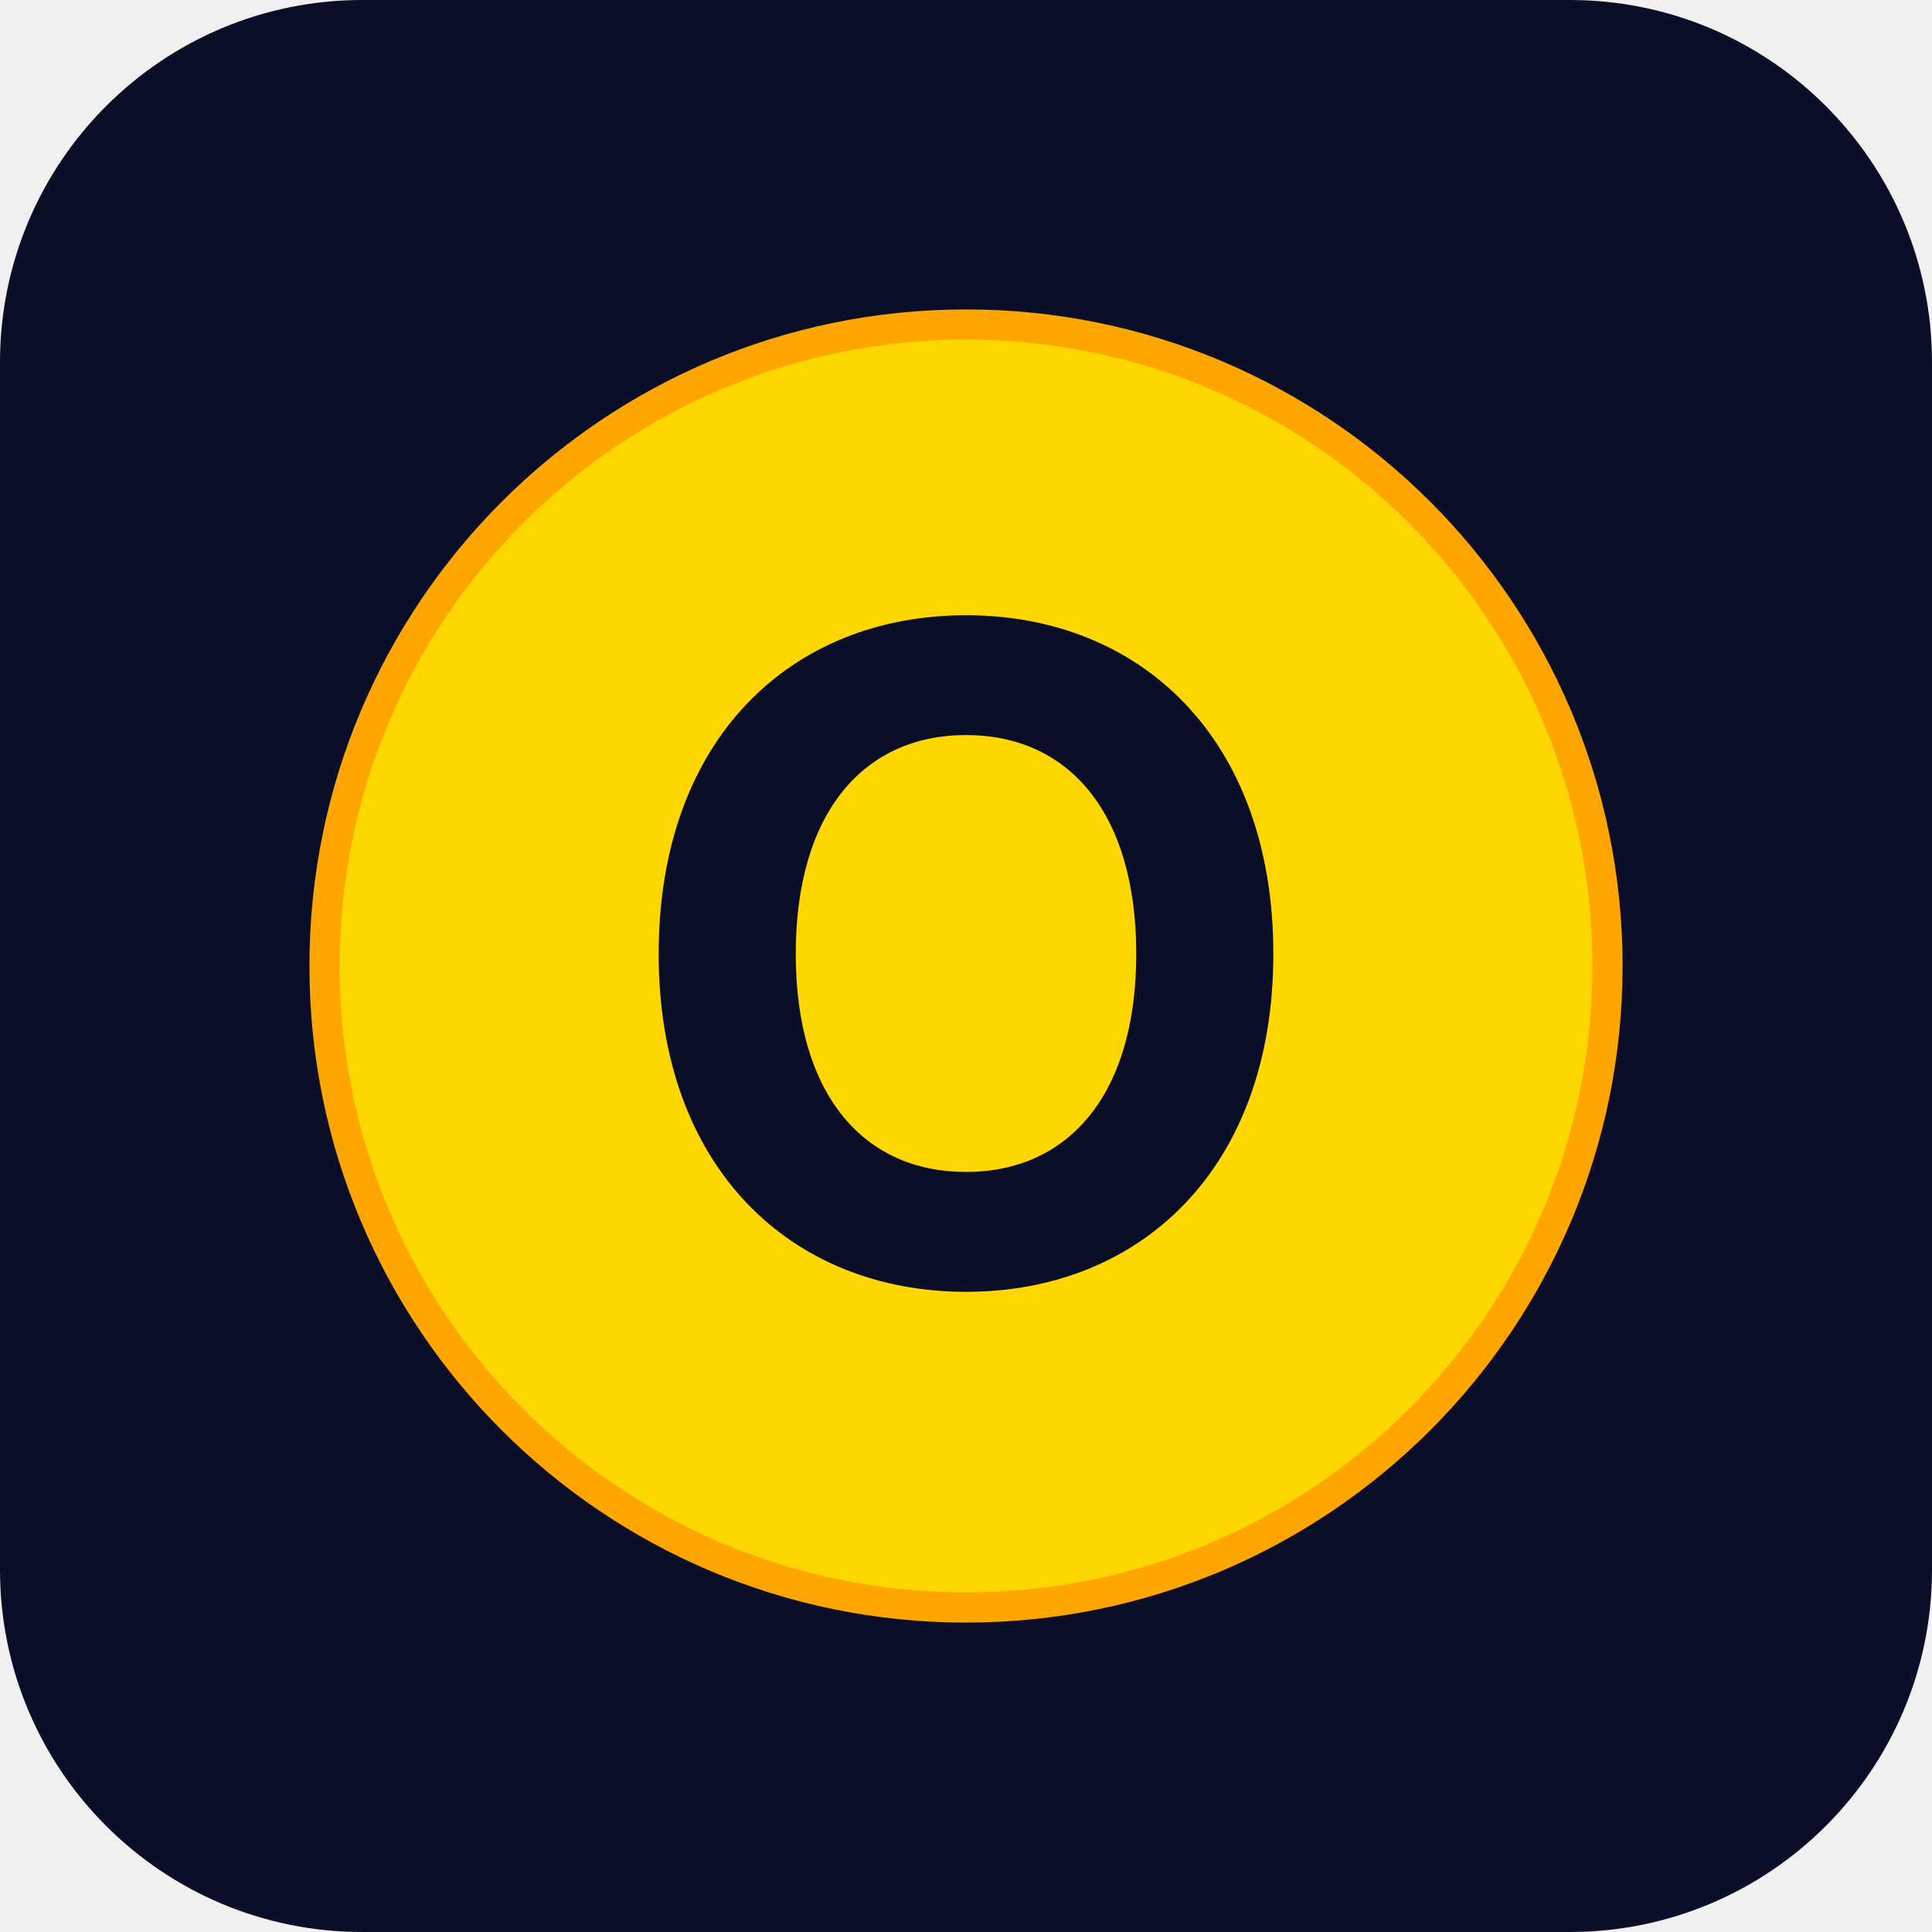
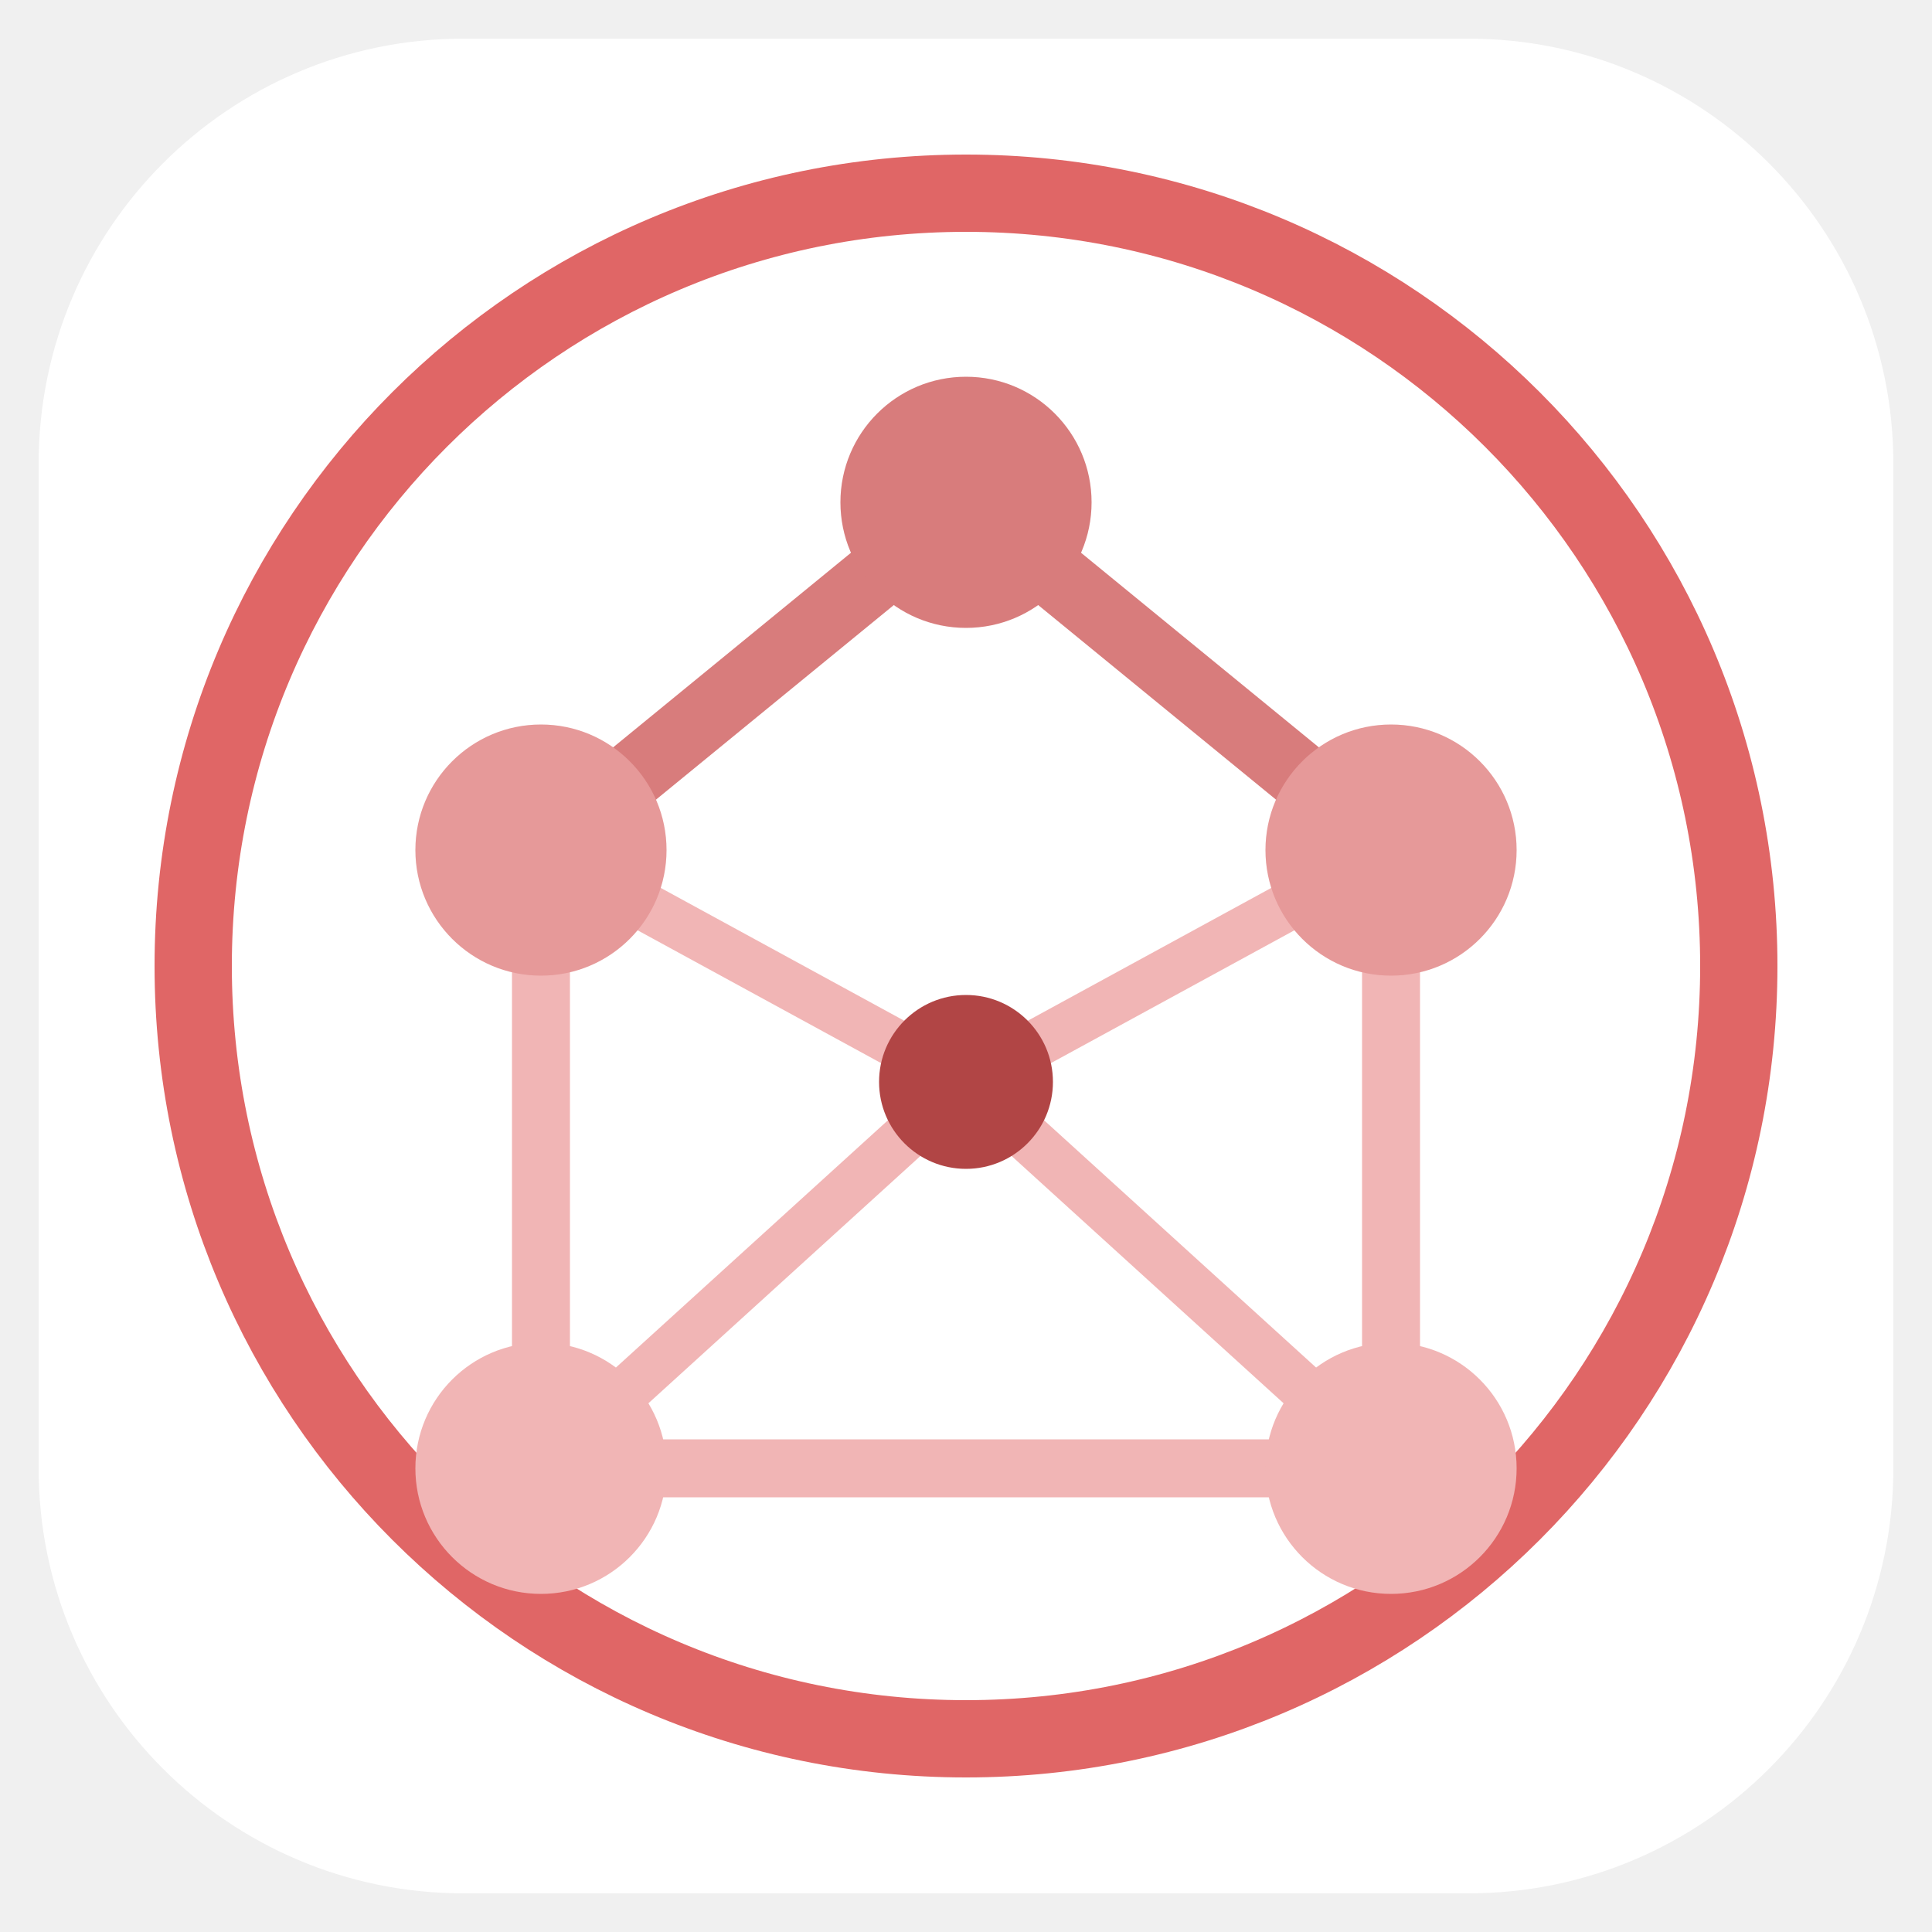
- <svg xmlns="http://www.w3.org/2000/svg" viewBox="0 0 512 512">
-   <rect width="512" height="512" rx="96" fill="#0a0e27" />
-   <circle cx="256" cy="256" r="170" fill="#FFD700" stroke="#FFA500" stroke-width="8" />
-   <text x="256" y="340" font-size="240" font-weight="bold" fill="#0a0e27" text-anchor="middle" font-family="-apple-system, system-ui, sans-serif">O</text>
+ <svg xmlns="http://www.w3.org/2000/svg" viewBox="0 0 100 100" role="img" aria-label="OtagWork">
+   <rect x="2" y="2" width="96" height="96" rx="22" fill="#FFFFFF" />
+   <circle cx="50" cy="50" r="40" stroke="#E06666" stroke-width="4" fill="none" />
+   <g stroke-linecap="round">
+     <line x1="28" y1="44" x2="50" y2="26" stroke="#D87C7C" stroke-width="3.5" />
+     <line x1="50" y1="26" x2="72" y2="44" stroke="#D87C7C" stroke-width="3.5" />
+     <line x1="28" y1="44" x2="28" y2="76" stroke="#F1B5B5" stroke-width="3" />
+     <line x1="72" y1="44" x2="72" y2="76" stroke="#F1B5B5" stroke-width="3" />
+     <line x1="28" y1="76" x2="72" y2="76" stroke="#F1B5B5" stroke-width="3" />
+     <line x1="28" y1="44" x2="50" y2="56" stroke="#F1B5B5" stroke-width="2.5" />
+     <line x1="72" y1="44" x2="50" y2="56" stroke="#F1B5B5" stroke-width="2.5" />
+     <line x1="50" y1="56" x2="28" y2="76" stroke="#F1B5B5" stroke-width="2.5" />
+     <line x1="50" y1="56" x2="72" y2="76" stroke="#F1B5B5" stroke-width="2.5" />
+   </g>
+   <circle cx="50" cy="26" r="6.5" fill="#D87C7C" />
+   <circle cx="28" cy="44" r="6.5" fill="#E69999" />
+   <circle cx="72" cy="44" r="6.5" fill="#E69999" />
+   <circle cx="28" cy="76" r="6.5" fill="#F1B5B5" />
+   <circle cx="72" cy="76" r="6.5" fill="#F1B5B5" />
+   <circle cx="50" cy="56" r="4.5" fill="#B14545" />
</svg>
